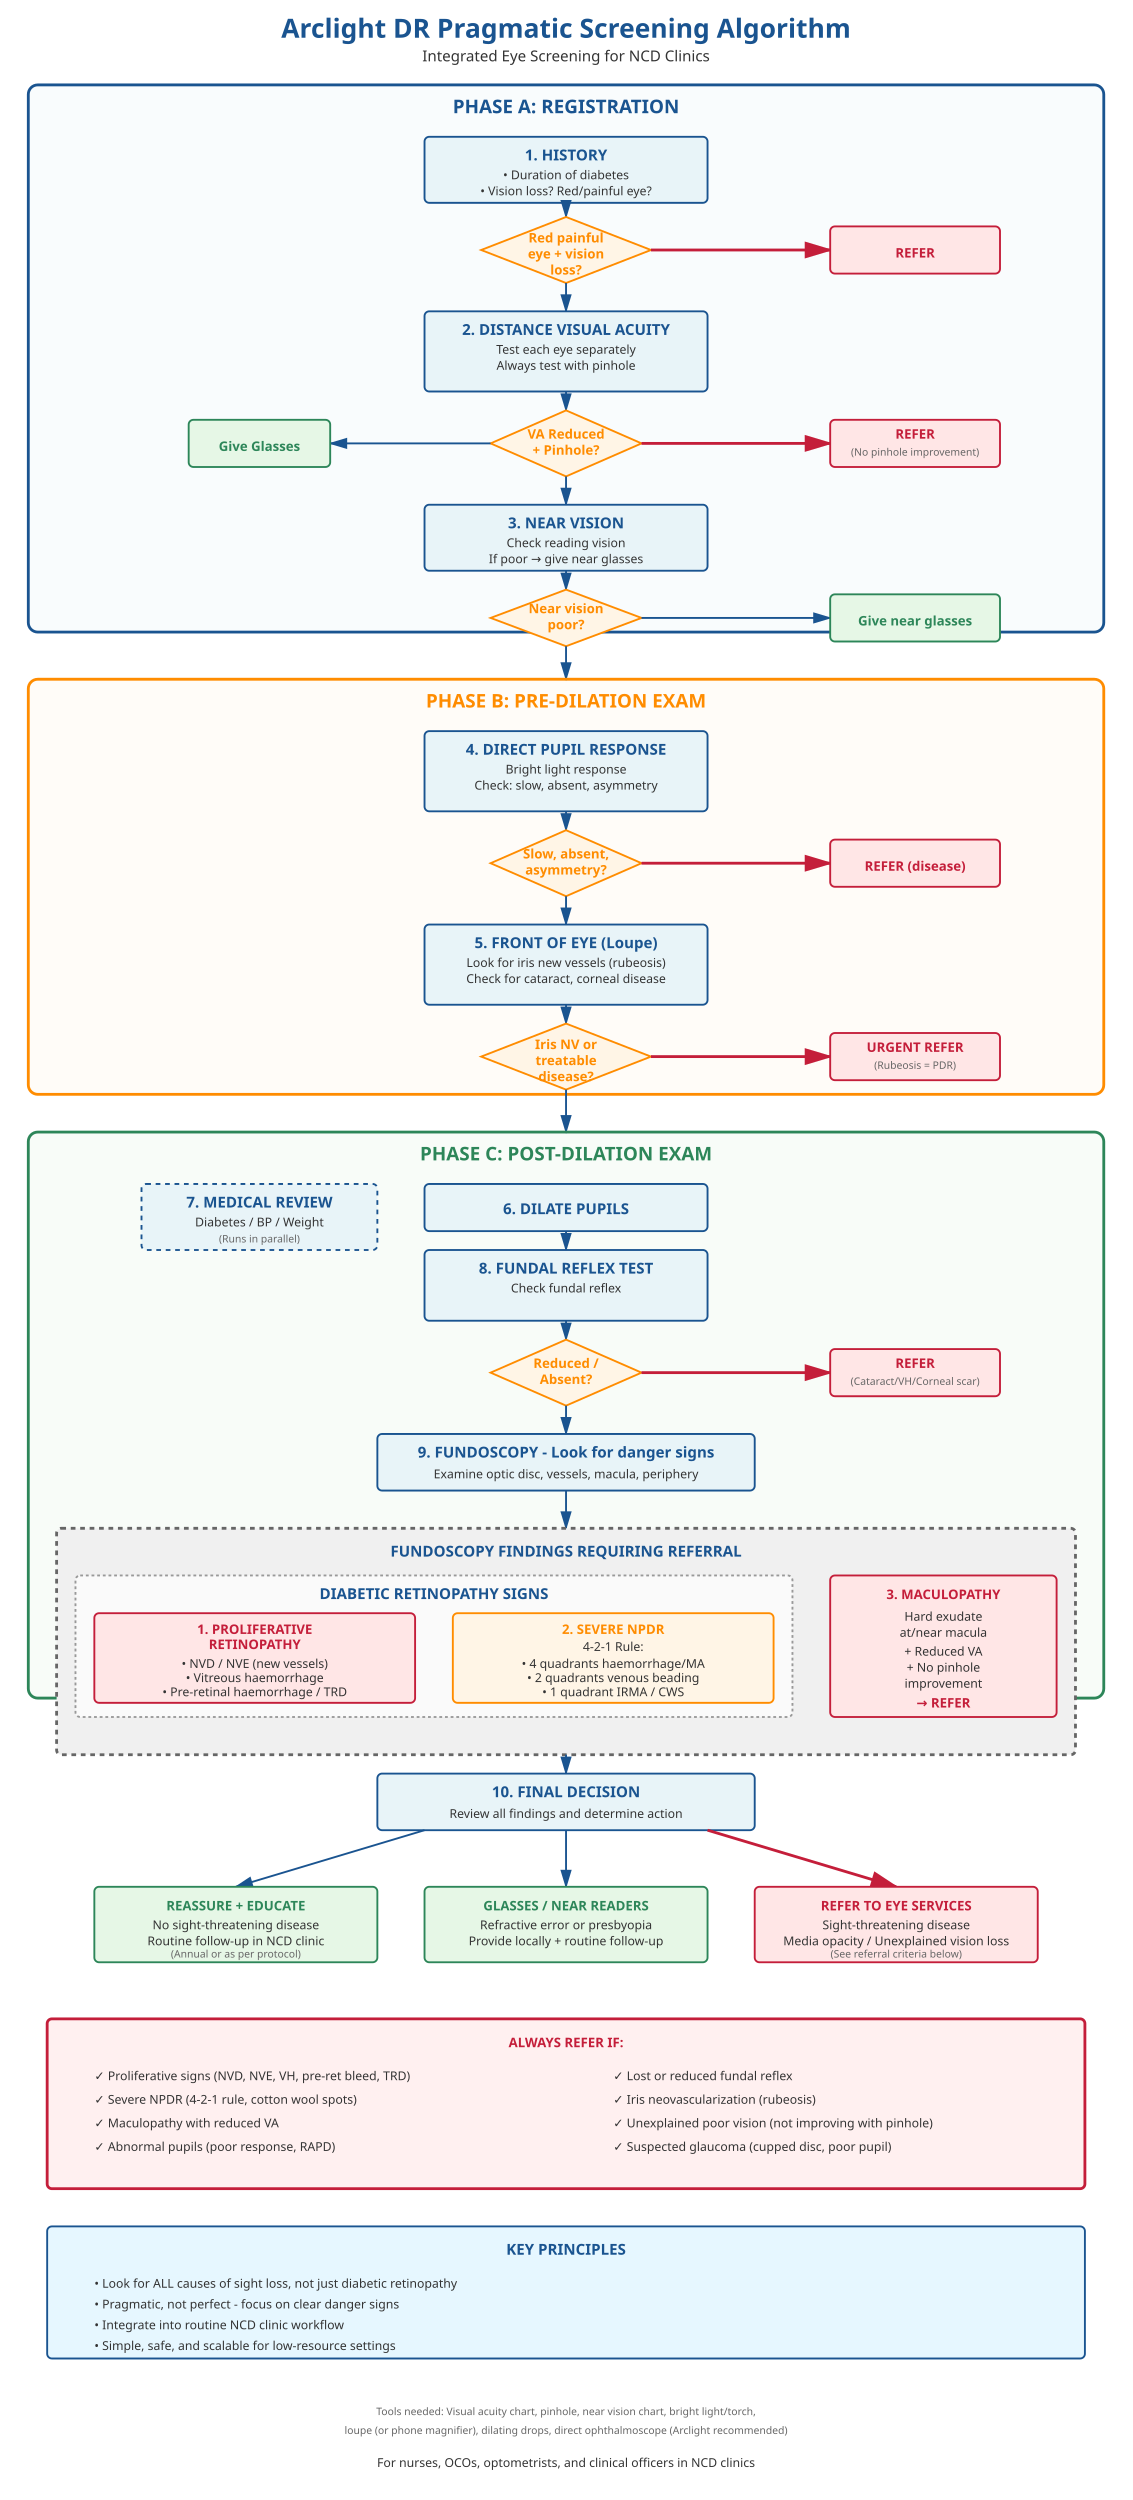
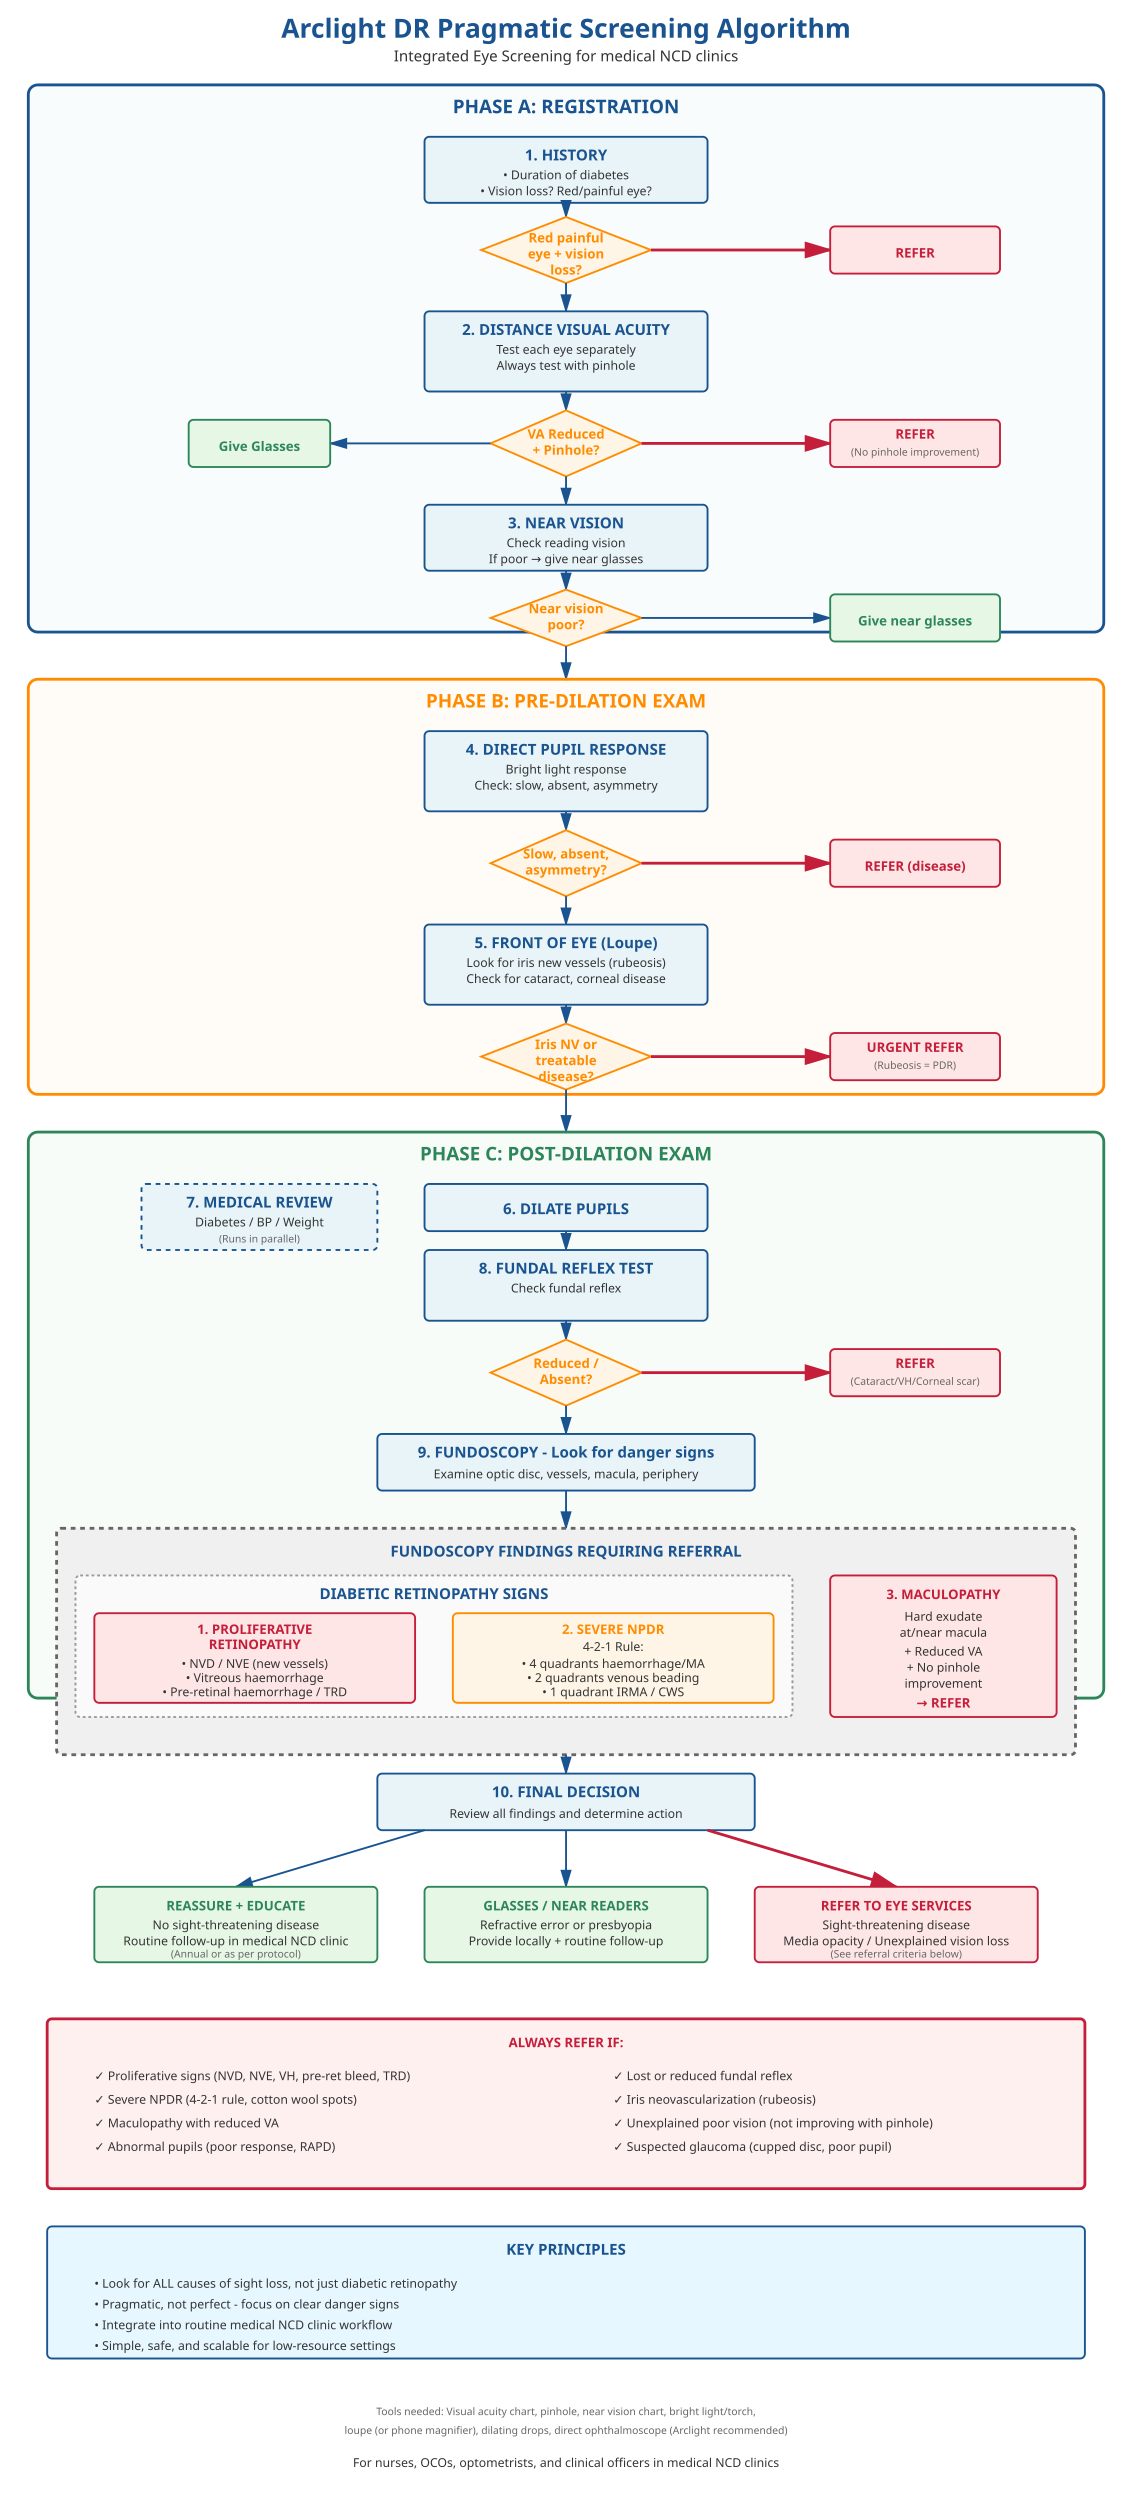
<svg xmlns="http://www.w3.org/2000/svg" width="1200" height="2650">
  <defs>
    <style>
      .title { font: bold 28px sans-serif; fill: #1a5490; }
      .subtitle { font: 16px sans-serif; fill: #333; }
      .step-box { fill: #e8f4f8; stroke: #1a5490; stroke-width: 2; }
      .step-text { font: bold 16px sans-serif; fill: #1a5490; }
      .detail-text { font: 13px sans-serif; fill: #333; }
      .decision-box { fill: #fff5e6; stroke: #ff8c00; stroke-width: 2; }
      .decision-text { font: bold 14px sans-serif; fill: #ff8c00; }
      .action-box { fill: #ffe6e6; stroke: #c41e3a; stroke-width: 2; }
      .action-text { font: bold 14px sans-serif; fill: #c41e3a; }
      .success-box { fill: #e6f7e6; stroke: #2d8659; stroke-width: 2; }
      .success-text { font: bold 14px sans-serif; fill: #2d8659; }
      .arrow { stroke: #1a5490; stroke-width: 2; fill: none; marker-end: url(#arrowhead); }
      .arrow-urgent { stroke: #c41e3a; stroke-width: 3; fill: none; marker-end: url(#arrowhead-urgent); }
      .small-text { font: 11px sans-serif; fill: #666; }
      .phase-title { font: bold 20px sans-serif; }
    </style>
    <marker id="arrowhead" markerWidth="10" markerHeight="10" refX="9" refY="3" orient="auto">
      <polygon points="0 0, 10 3, 0 6" fill="#1a5490" />
    </marker>
    <marker id="arrowhead-urgent" markerWidth="10" markerHeight="10" refX="9" refY="3" orient="auto">
      <polygon points="0 0, 10 3, 0 6" fill="#c41e3a" />
    </marker>
    <marker id="arrowhead-orange" markerWidth="10" markerHeight="10" refX="9" refY="3" orient="auto">
      <polygon points="0 0, 10 3, 0 6" fill="#ff8c00" />
    </marker>
  </defs>
  <text x="600" y="40" class="title" text-anchor="middle">Arclight DR Pragmatic Screening Algorithm</text>
-   <text x="600" y="65" class="subtitle" text-anchor="middle">Integrated Eye Screening for NCD Clinics</text>
+   <text x="600" y="65" class="subtitle" text-anchor="middle">Integrated Eye Screening for medical NCD clinics</text>
  <rect x="30" y="90" width="1140" height="580" fill="#e8f4f8" fill-opacity="0.25" stroke="#1a5490" stroke-width="3" rx="10" />
  <text x="600" y="120" class="phase-title" text-anchor="middle" fill="#1a5490">PHASE A: REGISTRATION</text>
  <rect x="450" y="145" width="300" height="70" class="step-box" rx="5" />
  <text x="600" y="170" class="step-text" text-anchor="middle">1. HISTORY</text>
  <text x="600" y="190" class="detail-text" text-anchor="middle">• Duration of diabetes</text>
  <text x="600" y="207" class="detail-text" text-anchor="middle">• Vision loss? Red/painful eye?</text>
  <path d="M 600 215 L 600 230" class="arrow" />
  <polygon points="600,230 690,265 600,300 510,265" class="decision-box" />
  <text x="600" y="257" class="decision-text" text-anchor="middle">Red painful</text>
  <text x="600" y="274" class="decision-text" text-anchor="middle">eye + vision</text>
  <text x="600" y="291" class="decision-text" text-anchor="middle">loss?</text>
  <path d="M 690 265 L 880 265" class="arrow-urgent" />
  <rect x="880" y="240" width="180" height="50" class="action-box" rx="5" />
  <text x="970" y="273" class="action-text" text-anchor="middle">REFER</text>
  <path d="M 600 300 L 600 330" class="arrow" />
  <rect x="450" y="330" width="300" height="85" class="step-box" rx="5" />
  <text x="600" y="355" class="step-text" text-anchor="middle">2. DISTANCE VISUAL ACUITY</text>
  <text x="600" y="375" class="detail-text" text-anchor="middle">Test each eye separately</text>
  <text x="600" y="392" class="detail-text" text-anchor="middle">Always test with pinhole</text>
  <path d="M 600 415 L 600 435" class="arrow" />
  <polygon points="600,435 680,470 600,505 520,470" class="decision-box" />
  <text x="600" y="465" class="decision-text" text-anchor="middle">VA Reduced</text>
  <text x="600" y="482" class="decision-text" text-anchor="middle">+ Pinhole?</text>
  <path d="M 680 470 L 880 470" class="arrow-urgent" />
  <rect x="880" y="445" width="180" height="50" class="action-box" rx="5" />
  <text x="970" y="465" class="action-text" text-anchor="middle">REFER</text>
  <text x="970" y="483" class="small-text" text-anchor="middle">(No pinhole improvement)</text>
  <path d="M 520 470 L 350 470" class="arrow" />
  <rect x="200" y="445" width="150" height="50" class="success-box" rx="5" />
  <text x="275" y="478" class="success-text" text-anchor="middle">Give Glasses</text>
  <path d="M 600 505 L 600 535" class="arrow" />
  <rect x="450" y="535" width="300" height="70" class="step-box" rx="5" />
  <text x="600" y="560" class="step-text" text-anchor="middle">3. NEAR VISION</text>
  <text x="600" y="580" class="detail-text" text-anchor="middle">Check reading vision</text>
  <text x="600" y="597" class="detail-text" text-anchor="middle">If poor → give near glasses</text>
  <path d="M 600 605 L 600 625" class="arrow" />
  <polygon points="600,625 680,655 600,685 520,655" class="decision-box" />
  <text x="600" y="650" class="decision-text" text-anchor="middle">Near vision</text>
  <text x="600" y="667" class="decision-text" text-anchor="middle">poor?</text>
  <path d="M 680 655 L 880 655" class="arrow" />
  <rect x="880" y="630" width="180" height="50" class="success-box" rx="5" />
  <text x="970" y="663" class="success-text" text-anchor="middle">Give near glasses</text>
  <path d="M 600 685 L 600 720" class="arrow" />
  <rect x="30" y="720" width="1140" height="440" fill="#fff5e6" fill-opacity="0.25" stroke="#ff8c00" stroke-width="3" rx="10" />
  <text x="600" y="750" class="phase-title" text-anchor="middle" fill="#ff8c00">PHASE B: PRE-DILATION EXAM</text>
  <rect x="450" y="775" width="300" height="85" class="step-box" rx="5" />
  <text x="600" y="800" class="step-text" text-anchor="middle">4. DIRECT PUPIL RESPONSE</text>
  <text x="600" y="820" class="detail-text" text-anchor="middle">Bright light response</text>
  <text x="600" y="837" class="detail-text" text-anchor="middle">Check: slow, absent, asymmetry</text>
  <path d="M 600 860 L 600 880" class="arrow" />
  <polygon points="600,880 680,915 600,950 520,915" class="decision-box" />
  <text x="600" y="910" class="decision-text" text-anchor="middle">Slow, absent,</text>
  <text x="600" y="927" class="decision-text" text-anchor="middle">asymmetry?</text>
  <path d="M 680 915 L 880 915" class="arrow-urgent" />
  <rect x="880" y="890" width="180" height="50" class="action-box" rx="5" />
  <text x="970" y="923" class="action-text" text-anchor="middle">REFER (disease)</text>
  <path d="M 600 950 L 600 980" class="arrow" />
  <rect x="450" y="980" width="300" height="85" class="step-box" rx="5" />
  <text x="600" y="1005" class="step-text" text-anchor="middle">5. FRONT OF EYE (Loupe)</text>
  <text x="600" y="1025" class="detail-text" text-anchor="middle">Look for iris new vessels (rubeosis)</text>
  <text x="600" y="1042" class="detail-text" text-anchor="middle">Check for cataract, corneal disease</text>
  <path d="M 600 1065 L 600 1085" class="arrow" />
  <polygon points="600,1085 690,1120 600,1155 510,1120" class="decision-box" />
  <text x="600" y="1112" class="decision-text" text-anchor="middle">Iris NV or</text>
  <text x="600" y="1129" class="decision-text" text-anchor="middle">treatable</text>
  <text x="600" y="1146" class="decision-text" text-anchor="middle">disease?</text>
  <path d="M 690 1120 L 880 1120" class="arrow-urgent" />
  <rect x="880" y="1095" width="180" height="50" class="action-box" rx="5" />
  <text x="970" y="1115" class="action-text" text-anchor="middle">URGENT REFER</text>
  <text x="970" y="1133" class="small-text" text-anchor="middle">(Rubeosis = PDR)</text>
  <path d="M 600 1155 L 600 1200" class="arrow" />
  <rect x="30" y="1200" width="1140" height="600" fill="#e6f7e6" fill-opacity="0.25" stroke="#2d8659" stroke-width="3" rx="10" />
  <text x="600" y="1230" class="phase-title" text-anchor="middle" fill="#2d8659">PHASE C: POST-DILATION EXAM</text>
  <rect x="450" y="1255" width="300" height="50" class="step-box" rx="5" />
  <text x="600" y="1287" class="step-text" text-anchor="middle">6. DILATE PUPILS</text>
  <path d="M 600 1305 L 600 1325" class="arrow" />
  <rect x="150" y="1255" width="250" height="70" class="step-box" rx="5" stroke-dasharray="5,5" />
  <text x="275" y="1280" class="step-text" text-anchor="middle">7. MEDICAL REVIEW</text>
  <text x="275" y="1300" class="detail-text" text-anchor="middle">Diabetes / BP / Weight</text>
  <text x="275" y="1317" class="small-text" text-anchor="middle">(Runs in parallel)</text>
  <rect x="450" y="1325" width="300" height="75" class="step-box" rx="5" />
  <text x="600" y="1350" class="step-text" text-anchor="middle">8. FUNDAL REFLEX TEST</text>
  <text x="600" y="1370" class="detail-text" text-anchor="middle">Check fundal reflex</text>
  <path d="M 600 1400 L 600 1420" class="arrow" />
  <polygon points="600,1420 680,1455 600,1490 520,1455" class="decision-box" />
  <text x="600" y="1450" class="decision-text" text-anchor="middle">Reduced /</text>
  <text x="600" y="1467" class="decision-text" text-anchor="middle">Absent?</text>
  <path d="M 680 1455 L 880 1455" class="arrow-urgent" />
  <rect x="880" y="1430" width="180" height="50" class="action-box" rx="5" />
  <text x="970" y="1450" class="action-text" text-anchor="middle">REFER</text>
  <text x="970" y="1468" class="small-text" text-anchor="middle">(Cataract/VH/Corneal scar)</text>
  <path d="M 600 1490 L 600 1520" class="arrow" />
  <rect x="400" y="1520" width="400" height="60" class="step-box" rx="5" />
  <text x="600" y="1545" class="step-text" text-anchor="middle">9. FUNDOSCOPY - Look for danger signs</text>
  <text x="600" y="1567" class="detail-text" text-anchor="middle">Examine optic disc, vessels, macula, periphery</text>
  <path d="M 600 1580 L 600 1620" class="arrow" />
  <rect x="60" y="1620" width="1080" height="240" fill="#f0f0f0" stroke="#666" stroke-width="3" rx="5" stroke-dasharray="5,5" />
  <text x="600" y="1650" class="step-text" text-anchor="middle" font-size="17">FUNDOSCOPY FINDINGS REQUIRING REFERRAL</text>
  <rect x="80" y="1670" width="760" height="150" fill="#fafafa" stroke="#999" stroke-width="2" rx="5" stroke-dasharray="3,3" />
  <text x="460" y="1695" class="step-text" text-anchor="middle" font-size="15">DIABETIC RETINOPATHY SIGNS</text>
  <rect x="100" y="1710" width="340" height="95" class="action-box" rx="5" />
  <text x="270" y="1732" class="action-text" text-anchor="middle">1. PROLIFERATIVE</text>
  <text x="270" y="1748" class="action-text" text-anchor="middle">RETINOPATHY</text>
  <text x="270" y="1768" class="detail-text" text-anchor="middle">• NVD / NVE (new vessels)</text>
  <text x="270" y="1783" class="detail-text" text-anchor="middle">• Vitreous haemorrhage</text>
  <text x="270" y="1798" class="detail-text" text-anchor="middle">• Pre-retinal haemorrhage / TRD</text>
  <rect x="480" y="1710" width="340" height="95" fill="#fff5e6" stroke="#ff8c00" stroke-width="2" rx="5" />
  <text x="650" y="1732" class="decision-text" text-anchor="middle">2. SEVERE NPDR</text>
  <text x="650" y="1750" class="detail-text" text-anchor="middle">4-2-1 Rule:</text>
  <text x="650" y="1768" class="detail-text" text-anchor="middle">• 4 quadrants haemorrhage/MA</text>
  <text x="650" y="1783" class="detail-text" text-anchor="middle">• 2 quadrants venous beading</text>
  <text x="650" y="1798" class="detail-text" text-anchor="middle">• 1 quadrant IRMA / CWS</text>
  <rect x="880" y="1670" width="240" height="150" class="action-box" rx="5" />
  <text x="1000" y="1695" class="action-text" text-anchor="middle">3. MACULOPATHY</text>
  <text x="1000" y="1718" class="detail-text" text-anchor="middle">Hard exudate</text>
  <text x="1000" y="1735" class="detail-text" text-anchor="middle">at/near macula</text>
  <text x="1000" y="1755" class="detail-text" text-anchor="middle">+ Reduced VA</text>
  <text x="1000" y="1772" class="detail-text" text-anchor="middle">+ No pinhole</text>
  <text x="1000" y="1789" class="detail-text" text-anchor="middle">improvement</text>
  <text x="1000" y="1810" class="action-text" text-anchor="middle" font-size="13">→ REFER</text>
  <path d="M 600 1860 L 600 1880" class="arrow" />
  <rect x="400" y="1880" width="400" height="60" class="step-box" rx="5" />
  <text x="600" y="1905" class="step-text" text-anchor="middle">10. FINAL DECISION</text>
  <text x="600" y="1927" class="detail-text" text-anchor="middle">Review all findings and determine action</text>
  <path d="M 450 1940 L 250 2000" class="arrow" />
  <rect x="100" y="2000" width="300" height="80" class="success-box" rx="5" />
  <text x="250" y="2025" class="success-text" text-anchor="middle">REASSURE + EDUCATE</text>
  <text x="250" y="2045" class="detail-text" text-anchor="middle">No sight-threatening disease</text>
-   <text x="250" y="2062" class="detail-text" text-anchor="middle">Routine follow-up in NCD clinic</text>
+   <text x="250" y="2062" class="detail-text" text-anchor="middle">Routine follow-up in medical NCD clinic</text>
  <text x="250" y="2075" class="small-text" text-anchor="middle">(Annual or as per protocol)</text>
  <path d="M 600 1940 L 600 2000" class="arrow" />
  <rect x="450" y="2000" width="300" height="80" class="success-box" rx="5" />
  <text x="600" y="2025" class="success-text" text-anchor="middle">GLASSES / NEAR READERS</text>
  <text x="600" y="2045" class="detail-text" text-anchor="middle">Refractive error or presbyopia</text>
  <text x="600" y="2062" class="detail-text" text-anchor="middle">Provide locally + routine follow-up</text>
  <path d="M 750 1940 L 950 2000" class="arrow-urgent" />
  <rect x="800" y="2000" width="300" height="80" class="action-box" rx="5" />
  <text x="950" y="2025" class="action-text" text-anchor="middle">REFER TO EYE SERVICES</text>
  <text x="950" y="2045" class="detail-text" text-anchor="middle">Sight-threatening disease</text>
  <text x="950" y="2062" class="detail-text" text-anchor="middle">Media opacity / Unexplained vision loss</text>
  <text x="950" y="2075" class="small-text" text-anchor="middle">(See referral criteria below)</text>
  <rect x="50" y="2140" width="1100" height="180" fill="#fff0f0" stroke="#c41e3a" stroke-width="3" rx="5" />
  <text x="600" y="2170" class="action-text" text-anchor="middle" font-size="18">ALWAYS REFER IF:</text>
  <text x="100" y="2205" class="detail-text">✓ Proliferative signs (NVD, NVE, VH, pre-ret bleed, TRD)</text>
  <text x="100" y="2230" class="detail-text">✓ Severe NPDR (4-2-1 rule, cotton wool spots)</text>
  <text x="100" y="2255" class="detail-text">✓ Maculopathy with reduced VA</text>
  <text x="100" y="2280" class="detail-text">✓ Abnormal pupils (poor response, RAPD)</text>
  <text x="650" y="2205" class="detail-text">✓ Lost or reduced fundal reflex</text>
  <text x="650" y="2230" class="detail-text">✓ Iris neovascularization (rubeosis)</text>
  <text x="650" y="2255" class="detail-text">✓ Unexplained poor vision (not improving with pinhole)</text>
  <text x="650" y="2280" class="detail-text">✓ Suspected glaucoma (cupped disc, poor pupil)</text>
  <rect x="50" y="2360" width="1100" height="140" fill="#e6f7ff" stroke="#1a5490" stroke-width="2" rx="5" />
  <text x="600" y="2390" class="step-text" text-anchor="middle" font-size="18">KEY PRINCIPLES</text>
  <text x="100" y="2425" class="detail-text">• Look for ALL causes of sight loss, not just diabetic retinopathy</text>
  <text x="100" y="2447" class="detail-text">• Pragmatic, not perfect - focus on clear danger signs</text>
-   <text x="100" y="2469" class="detail-text">• Integrate into routine NCD clinic workflow</text>
+   <text x="100" y="2469" class="detail-text">• Integrate into routine medical NCD clinic workflow</text>
  <text x="100" y="2491" class="detail-text">• Simple, safe, and scalable for low-resource settings</text>
  <text x="600" y="2560" class="small-text" text-anchor="middle">Tools needed: Visual acuity chart, pinhole, near vision chart, bright light/torch,</text>
  <text x="600" y="2580" class="small-text" text-anchor="middle">loupe (or phone magnifier), dilating drops, direct ophthalmoscope (Arclight recommended)</text>
-   <text x="600" y="2615" class="detail-text" text-anchor="middle" fill="#1a5490">For nurses, OCOs, optometrists, and clinical officers in NCD clinics</text>
+   <text x="600" y="2615" class="detail-text" text-anchor="middle" fill="#1a5490">For nurses, OCOs, optometrists, and clinical officers in medical NCD clinics</text>
</svg>
